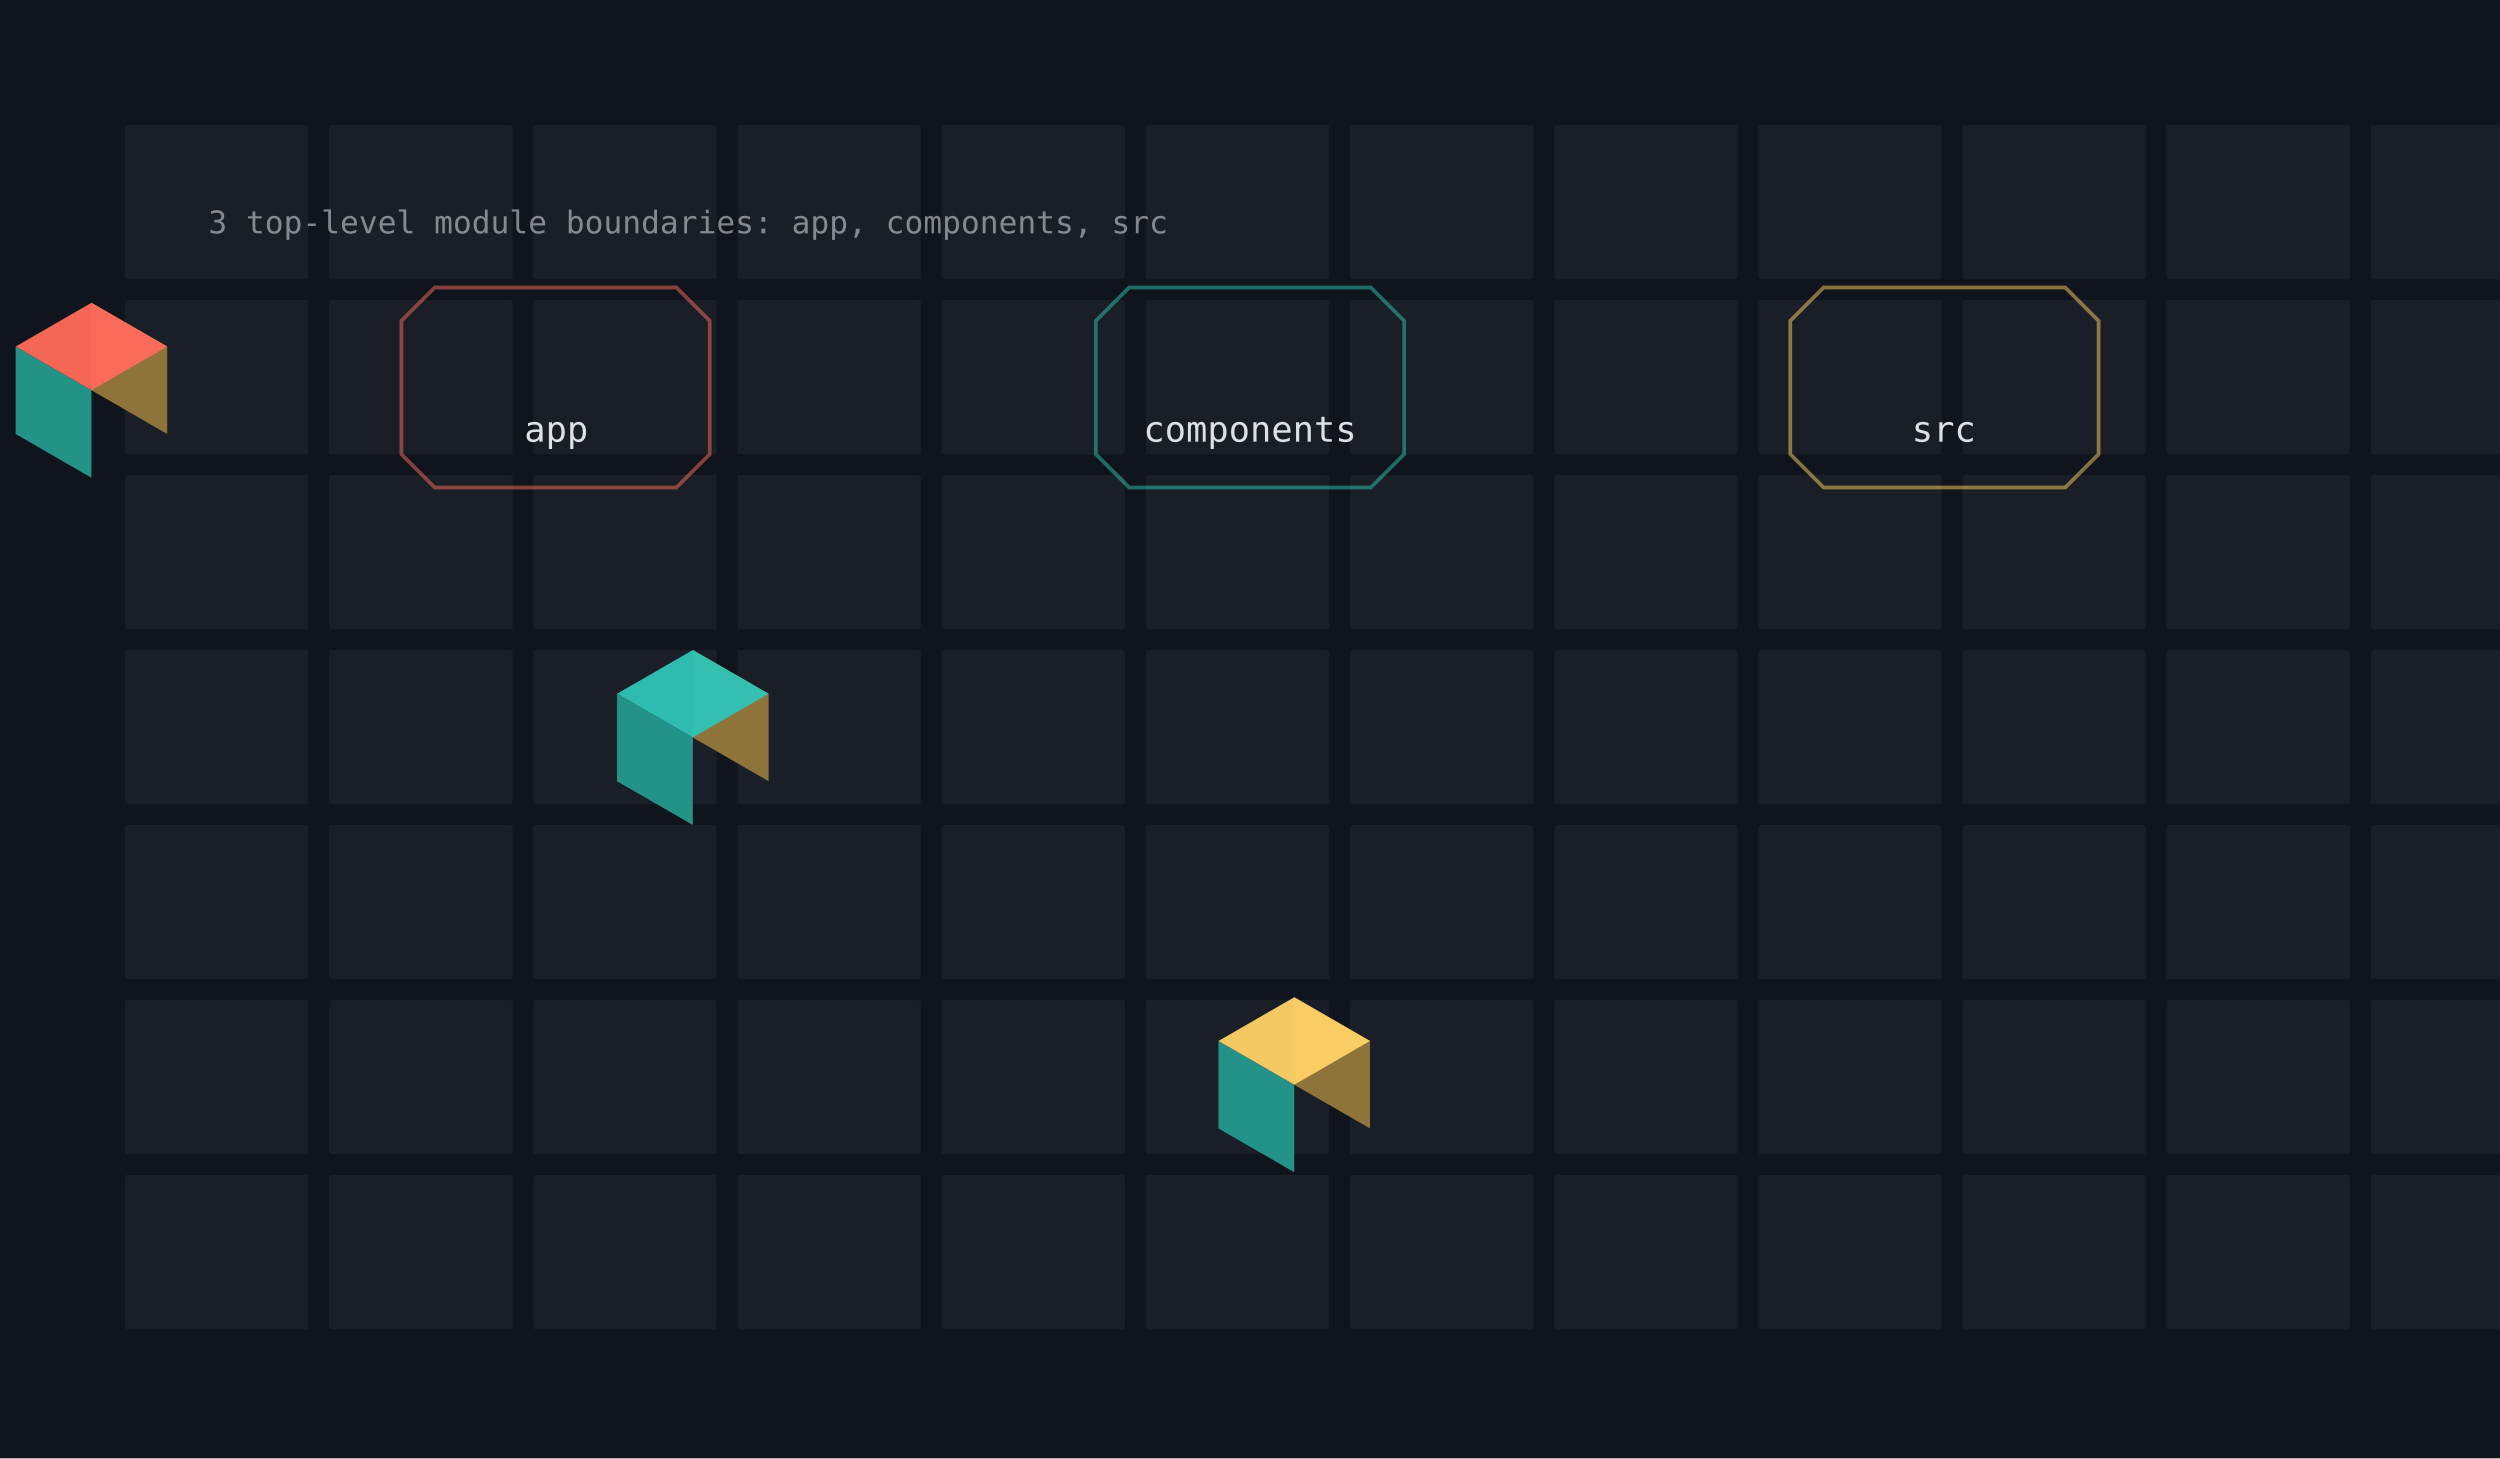
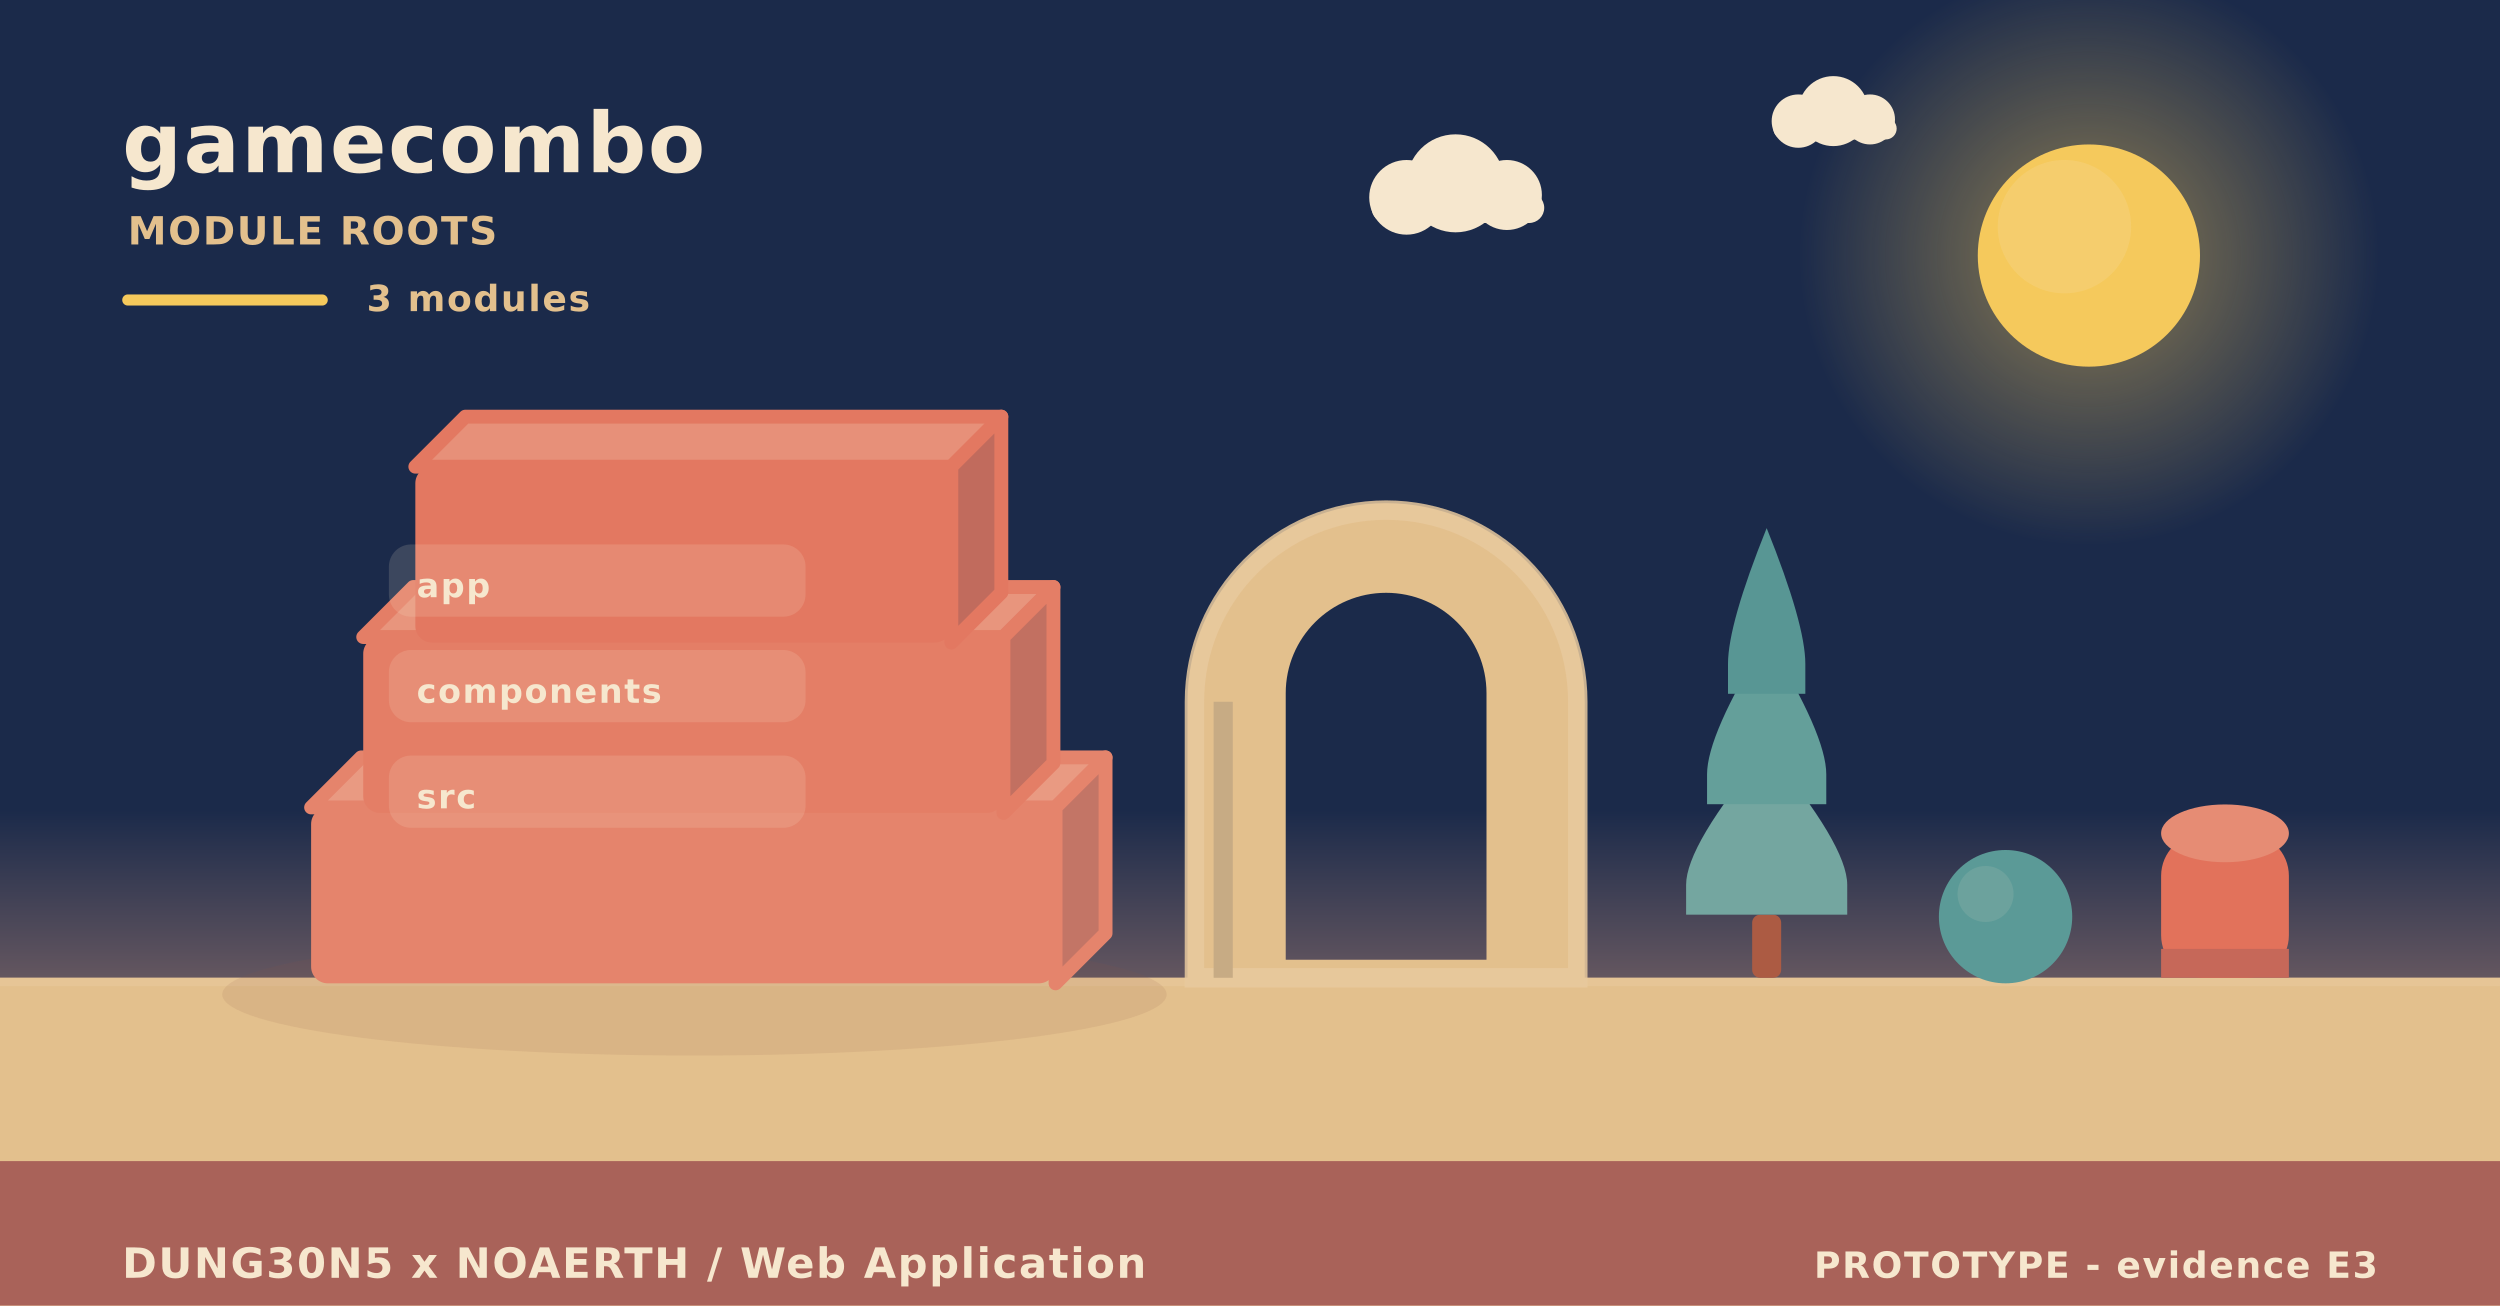
- <svg xmlns="http://www.w3.org/2000/svg" viewBox="0 0 1200 700" width="1200" height="700" role="img" aria-label="gamecombo architecture">
-   <rect width="1200" height="700" fill="#10141c" />
-   <defs>
-     <linearGradient id="ga" x1="0" y1="0" x2="1" y2="1">
-       <stop offset="0%" stop-color="#ff6b5a" />
-       <stop offset="100%" stop-color="#2ec4b6" />
-     </linearGradient>
-   </defs>
-   <rect x="60.00" y="60.00" width="88.00" height="74.00" rx="1.20" fill="#f2f5f9" opacity="0.05" />
-   <rect x="158.00" y="60.00" width="88.00" height="74.00" rx="1.20" fill="#f2f5f9" opacity="0.05" />
-   <rect x="256.00" y="60.00" width="88.00" height="74.00" rx="1.20" fill="#f2f5f9" opacity="0.05" />
-   <rect x="354.00" y="60.00" width="88.00" height="74.00" rx="1.20" fill="#f2f5f9" opacity="0.05" />
-   <rect x="452.00" y="60.00" width="88.00" height="74.00" rx="1.20" fill="#f2f5f9" opacity="0.05" />
-   <rect x="550.00" y="60.00" width="88.00" height="74.00" rx="1.20" fill="#f2f5f9" opacity="0.05" />
-   <rect x="648.00" y="60.00" width="88.00" height="74.00" rx="1.20" fill="#f2f5f9" opacity="0.05" />
-   <rect x="746.00" y="60.00" width="88.00" height="74.00" rx="1.20" fill="#f2f5f9" opacity="0.05" />
-   <rect x="844.00" y="60.00" width="88.00" height="74.00" rx="1.20" fill="#f2f5f9" opacity="0.05" />
-   <rect x="942.00" y="60.00" width="88.00" height="74.00" rx="1.20" fill="#f2f5f9" opacity="0.05" />
-   <rect x="1040.00" y="60.00" width="88.00" height="74.00" rx="1.20" fill="#f2f5f9" opacity="0.05" />
-   <rect x="1138.00" y="60.00" width="88.00" height="74.00" rx="1.20" fill="#f2f5f9" opacity="0.05" />
-   <rect x="60.00" y="144.00" width="88.00" height="74.00" rx="1.20" fill="#f2f5f9" opacity="0.05" />
-   <rect x="158.00" y="144.00" width="88.00" height="74.00" rx="1.20" fill="#f2f5f9" opacity="0.05" />
-   <rect x="256.00" y="144.00" width="88.00" height="74.00" rx="1.20" fill="#f2f5f9" opacity="0.05" />
-   <rect x="354.00" y="144.00" width="88.00" height="74.00" rx="1.20" fill="#f2f5f9" opacity="0.05" />
-   <rect x="452.00" y="144.00" width="88.00" height="74.00" rx="1.20" fill="#f2f5f9" opacity="0.05" />
-   <rect x="550.00" y="144.00" width="88.00" height="74.00" rx="1.20" fill="#f2f5f9" opacity="0.05" />
-   <rect x="648.00" y="144.00" width="88.00" height="74.00" rx="1.20" fill="#f2f5f9" opacity="0.05" />
-   <rect x="746.00" y="144.00" width="88.00" height="74.00" rx="1.20" fill="#f2f5f9" opacity="0.05" />
-   <rect x="844.00" y="144.00" width="88.00" height="74.00" rx="1.20" fill="#f2f5f9" opacity="0.05" />
-   <rect x="942.00" y="144.00" width="88.00" height="74.00" rx="1.20" fill="#f2f5f9" opacity="0.05" />
-   <rect x="1040.00" y="144.00" width="88.00" height="74.00" rx="1.20" fill="#f2f5f9" opacity="0.05" />
-   <rect x="1138.00" y="144.00" width="88.00" height="74.00" rx="1.20" fill="#f2f5f9" opacity="0.05" />
-   <rect x="60.00" y="228.00" width="88.00" height="74.00" rx="1.20" fill="#f2f5f9" opacity="0.05" />
-   <rect x="158.00" y="228.00" width="88.00" height="74.00" rx="1.20" fill="#f2f5f9" opacity="0.05" />
-   <rect x="256.00" y="228.00" width="88.00" height="74.00" rx="1.20" fill="#f2f5f9" opacity="0.05" />
-   <rect x="354.00" y="228.00" width="88.00" height="74.00" rx="1.20" fill="#f2f5f9" opacity="0.05" />
-   <rect x="452.00" y="228.00" width="88.00" height="74.00" rx="1.20" fill="#f2f5f9" opacity="0.05" />
-   <rect x="550.00" y="228.00" width="88.00" height="74.00" rx="1.20" fill="#f2f5f9" opacity="0.05" />
-   <rect x="648.00" y="228.00" width="88.00" height="74.00" rx="1.20" fill="#f2f5f9" opacity="0.05" />
-   <rect x="746.00" y="228.00" width="88.00" height="74.00" rx="1.20" fill="#f2f5f9" opacity="0.05" />
-   <rect x="844.00" y="228.00" width="88.00" height="74.00" rx="1.20" fill="#f2f5f9" opacity="0.05" />
-   <rect x="942.00" y="228.00" width="88.00" height="74.00" rx="1.20" fill="#f2f5f9" opacity="0.05" />
-   <rect x="1040.00" y="228.00" width="88.00" height="74.00" rx="1.20" fill="#f2f5f9" opacity="0.05" />
-   <rect x="1138.00" y="228.00" width="88.00" height="74.00" rx="1.20" fill="#f2f5f9" opacity="0.05" />
-   <rect x="60.00" y="312.00" width="88.00" height="74.00" rx="1.20" fill="#f2f5f9" opacity="0.05" />
-   <rect x="158.00" y="312.00" width="88.00" height="74.00" rx="1.20" fill="#f2f5f9" opacity="0.05" />
-   <rect x="256.00" y="312.00" width="88.00" height="74.00" rx="1.20" fill="#f2f5f9" opacity="0.05" />
-   <rect x="354.00" y="312.00" width="88.00" height="74.00" rx="1.20" fill="#f2f5f9" opacity="0.05" />
-   <rect x="452.00" y="312.00" width="88.00" height="74.00" rx="1.20" fill="#f2f5f9" opacity="0.05" />
-   <rect x="550.00" y="312.00" width="88.00" height="74.00" rx="1.20" fill="#f2f5f9" opacity="0.05" />
-   <rect x="648.00" y="312.00" width="88.00" height="74.00" rx="1.20" fill="#f2f5f9" opacity="0.05" />
-   <rect x="746.00" y="312.00" width="88.00" height="74.00" rx="1.20" fill="#f2f5f9" opacity="0.05" />
-   <rect x="844.00" y="312.00" width="88.00" height="74.00" rx="1.20" fill="#f2f5f9" opacity="0.05" />
-   <rect x="942.00" y="312.00" width="88.00" height="74.00" rx="1.20" fill="#f2f5f9" opacity="0.05" />
-   <rect x="1040.00" y="312.00" width="88.00" height="74.00" rx="1.20" fill="#f2f5f9" opacity="0.05" />
-   <rect x="1138.00" y="312.00" width="88.00" height="74.00" rx="1.20" fill="#f2f5f9" opacity="0.05" />
-   <rect x="60.00" y="396.00" width="88.00" height="74.00" rx="1.20" fill="#f2f5f9" opacity="0.05" />
-   <rect x="158.00" y="396.00" width="88.00" height="74.00" rx="1.20" fill="#f2f5f9" opacity="0.05" />
-   <rect x="256.00" y="396.00" width="88.00" height="74.00" rx="1.20" fill="#f2f5f9" opacity="0.05" />
-   <rect x="354.00" y="396.00" width="88.00" height="74.00" rx="1.20" fill="#f2f5f9" opacity="0.05" />
-   <rect x="452.00" y="396.00" width="88.00" height="74.00" rx="1.20" fill="#f2f5f9" opacity="0.05" />
-   <rect x="550.00" y="396.00" width="88.00" height="74.00" rx="1.20" fill="#f2f5f9" opacity="0.05" />
-   <rect x="648.00" y="396.00" width="88.00" height="74.00" rx="1.20" fill="#f2f5f9" opacity="0.05" />
-   <rect x="746.00" y="396.00" width="88.00" height="74.00" rx="1.20" fill="#f2f5f9" opacity="0.05" />
-   <rect x="844.00" y="396.00" width="88.00" height="74.00" rx="1.20" fill="#f2f5f9" opacity="0.05" />
-   <rect x="942.00" y="396.00" width="88.00" height="74.00" rx="1.20" fill="#f2f5f9" opacity="0.05" />
-   <rect x="1040.00" y="396.00" width="88.00" height="74.00" rx="1.20" fill="#f2f5f9" opacity="0.05" />
-   <rect x="1138.00" y="396.00" width="88.00" height="74.00" rx="1.20" fill="#f2f5f9" opacity="0.05" />
-   <rect x="60.00" y="480.00" width="88.00" height="74.00" rx="1.20" fill="#f2f5f9" opacity="0.05" />
-   <rect x="158.00" y="480.00" width="88.00" height="74.00" rx="1.20" fill="#f2f5f9" opacity="0.05" />
-   <rect x="256.00" y="480.00" width="88.00" height="74.00" rx="1.20" fill="#f2f5f9" opacity="0.05" />
-   <rect x="354.00" y="480.00" width="88.00" height="74.00" rx="1.20" fill="#f2f5f9" opacity="0.05" />
-   <rect x="452.00" y="480.00" width="88.00" height="74.00" rx="1.20" fill="#f2f5f9" opacity="0.05" />
-   <rect x="550.00" y="480.00" width="88.00" height="74.00" rx="1.20" fill="#f2f5f9" opacity="0.05" />
-   <rect x="648.00" y="480.00" width="88.00" height="74.00" rx="1.20" fill="#f2f5f9" opacity="0.05" />
-   <rect x="746.00" y="480.00" width="88.00" height="74.00" rx="1.20" fill="#f2f5f9" opacity="0.05" />
-   <rect x="844.00" y="480.00" width="88.00" height="74.00" rx="1.20" fill="#f2f5f9" opacity="0.05" />
-   <rect x="942.00" y="480.00" width="88.00" height="74.00" rx="1.20" fill="#f2f5f9" opacity="0.05" />
-   <rect x="1040.00" y="480.00" width="88.00" height="74.00" rx="1.20" fill="#f2f5f9" opacity="0.05" />
-   <rect x="1138.00" y="480.00" width="88.00" height="74.00" rx="1.20" fill="#f2f5f9" opacity="0.05" />
-   <rect x="60.00" y="564.00" width="88.00" height="74.00" rx="1.20" fill="#f2f5f9" opacity="0.05" />
-   <rect x="158.00" y="564.00" width="88.00" height="74.00" rx="1.20" fill="#f2f5f9" opacity="0.05" />
-   <rect x="256.00" y="564.00" width="88.00" height="74.00" rx="1.20" fill="#f2f5f9" opacity="0.05" />
-   <rect x="354.00" y="564.00" width="88.00" height="74.00" rx="1.20" fill="#f2f5f9" opacity="0.05" />
-   <rect x="452.00" y="564.00" width="88.00" height="74.00" rx="1.20" fill="#f2f5f9" opacity="0.05" />
-   <rect x="550.00" y="564.00" width="88.00" height="74.00" rx="1.20" fill="#f2f5f9" opacity="0.05" />
-   <rect x="648.00" y="564.00" width="88.00" height="74.00" rx="1.20" fill="#f2f5f9" opacity="0.05" />
-   <rect x="746.00" y="564.00" width="88.00" height="74.00" rx="1.20" fill="#f2f5f9" opacity="0.05" />
-   <rect x="844.00" y="564.00" width="88.00" height="74.00" rx="1.20" fill="#f2f5f9" opacity="0.05" />
-   <rect x="942.00" y="564.00" width="88.00" height="74.00" rx="1.20" fill="#f2f5f9" opacity="0.05" />
-   <rect x="1040.00" y="564.00" width="88.00" height="74.00" rx="1.20" fill="#f2f5f9" opacity="0.05" />
-   <rect x="1138.00" y="564.00" width="88.00" height="74.00" rx="1.20" fill="#f2f5f9" opacity="0.05" />
-   <path d="M208.67,138.00 H324.67 L340.67,154.00 V218.00 L324.67,234.00 H208.67 L192.67,218.00 V154.00 Z" fill="none" stroke="rgba(255,107,90,0.550)" stroke-width="1.80" opacity="0.90" />
-   <polygon points="43.88,187.33 80.25,208.33 80.25,166.33 43.88,145.33" fill="#94793b" opacity="0.95" />
-   <polygon points="7.51,208.33 43.88,229.33 43.88,187.33 7.51,166.33" fill="#24998e" opacity="0.95" />
-   <polygon points="43.88,145.33 80.25,166.33 43.88,187.33 7.51,166.33" fill="#ff6b5a" opacity="0.95" />
-   <text x="267" y="212" font-family="ui-monospace,Menlo,monospace" font-size="17" fill="rgba(242,245,249,0.900)" text-anchor="middle">app</text>
-   <path d="M542.00,138.00 H658.00 L674.00,154.00 V218.00 L658.00,234.00 H542.00 L526.00,218.00 V154.00 Z" fill="none" stroke="rgba(46,196,182,0.550)" stroke-width="1.80" opacity="0.90" />
-   <polygon points="332.55,354.00 368.93,375.00 368.93,333.00 332.55,312.00" fill="#94793b" opacity="0.95" />
-   <polygon points="296.18,375.00 332.55,396.00 332.55,354.00 296.18,333.00" fill="#24998e" opacity="0.95" />
-   <polygon points="332.55,312.00 368.93,333.00 332.55,354.00 296.18,333.00" fill="#2ec4b6" opacity="0.95" />
-   <text x="600" y="212" font-family="ui-monospace,Menlo,monospace" font-size="17" fill="rgba(242,245,249,0.900)" text-anchor="middle">components</text>
-   <path d="M875.33,138.00 H991.33 L1007.33,154.00 V218.00 L991.33,234.00 H875.33 L859.33,218.00 V154.00 Z" fill="none" stroke="rgba(255,209,102,0.550)" stroke-width="1.80" opacity="0.90" />
-   <polygon points="621.23,520.67 657.60,541.67 657.60,499.67 621.23,478.67" fill="#94793b" opacity="0.95" />
-   <polygon points="584.86,541.67 621.23,562.67 621.23,520.67 584.86,499.67" fill="#24998e" opacity="0.95" />
-   <polygon points="621.23,478.67 657.60,499.67 621.23,520.67 584.86,499.67" fill="#ffd166" opacity="0.95" />
-   <text x="933" y="212" font-family="ui-monospace,Menlo,monospace" font-size="17" fill="rgba(242,245,249,0.900)" text-anchor="middle">src</text>
-   <text x="100" y="112" font-family="ui-monospace,Menlo,monospace" font-size="15" fill="rgba(242,245,249,0.500)">3 top-level module boundaries: app, components, src</text>
+ <svg xmlns="http://www.w3.org/2000/svg" width="900" height="470" viewBox="0 0 900 470" role="img" aria-label="gamecombo - how it is built">
+   <linearGradient id="skya" x1="0" y1="0" x2="0" y2="1">
+     <stop offset="0" stop-color="#1b2a4a" />
+     <stop offset="0.62" stop-color="#1b2a4a" />
+     <stop offset="1" stop-color="#f3ad8a" />
+   </linearGradient>
+   <rect width="900" height="470" fill="url(#skya)" />
+   <radialGradient id="suna">
+     <stop offset="0.35" stop-color="#f5c95c" stop-opacity="0.34" />
+     <stop offset="1" stop-color="#f5c95c" stop-opacity="0" />
+   </radialGradient>
+   <circle cx="752" cy="92" r="104" fill="url(#suna)" />
+   <circle cx="752" cy="92" r="40" fill="#f5c95c" />
+   <circle cx="743.2" cy="81.6" r="24" fill="#f5d27e" opacity="0.5" />
+   <g>
+     <circle cx="524" cy="66" r="17.64" fill="#f6e7ce" />
+     <circle cx="506.36" cy="71.04" r="13.44" fill="#f6e7ce" />
+     <circle cx="542.48" cy="70.2" r="12.6" fill="#f6e7ce" />
+     <rect x="493.76" y="69.36" width="62.16" height="10.92" rx="5.46" fill="#f6e7ce" />
+   </g>
+   <g>
+     <circle cx="660" cy="40" r="12.6" fill="#f6e7ce" />
+     <circle cx="647.4" cy="43.6" r="9.6" fill="#f6e7ce" />
+     <circle cx="673.2" cy="43" r="9" fill="#f6e7ce" />
+     <rect x="638.4" y="42.4" width="44.4" height="7.8" rx="3.9" fill="#f6e7ce" />
+   </g>
+   <rect x="0" y="352" width="900" height="118" fill="#e3c08d" />
+   <rect x="0" y="352" width="900" height="3" fill="#e6c596" />
+   <text x="44" y="62" font-family="Verdana,DejaVu Sans,sans-serif" font-size="30" font-weight="700" letter-spacing="0.6" fill="#f6e7ce" text-anchor="start">gamecombo</text>
+   <text x="46" y="88" font-family="Verdana,DejaVu Sans,sans-serif" font-size="14" font-weight="700" letter-spacing="0.6" fill="#e3c08d" text-anchor="start">MODULE ROOTS</text>
+   <rect x="44" y="106" width="74" height="4" rx="2" fill="#f5c95c" />
+   <text x="132" y="112" font-family="Verdana,DejaVu Sans,sans-serif" font-size="13" font-weight="700" letter-spacing="0.6" fill="#e3c08d" text-anchor="start">3 modules</text>
+   <ellipse cx="250" cy="358" rx="170" ry="22" fill="rgba(138,90,68,0.11)" />
+   <path d="M112,290.67 L380,290.67 L398,272.67 L130,272.67 Z" fill="#e99a82" stroke="#e5846c" stroke-width="5" stroke-linejoin="round" />
+   <path d="M380,290.67 L398,272.67 L398,336 L380,354 Z" fill="#c37566" stroke="#e5846c" stroke-width="5" stroke-linejoin="round" />
+   <rect x="112" y="290.67" width="268" height="63.33" rx="6" fill="#e5846c" />
+   <path d="M130.76,229.33 L361.24,229.33 L379.24,211.33 L148.76,211.33 Z" fill="#e8957d" stroke="#e47e66" stroke-width="5" stroke-linejoin="round" />
+   <path d="M361.24,229.33 L379.24,211.33 L379.24,274.67 L361.24,292.67 Z" fill="#c27061" stroke="#e47e66" stroke-width="5" stroke-linejoin="round" />
+   <rect x="130.76" y="229.33" width="230.48" height="63.33" rx="6" fill="#e47e66" />
+   <path d="M149.52,168 L342.48,168 L360.48,150 L167.52,150 Z" fill="#e79079" stroke="#e37861" stroke-width="5" stroke-linejoin="round" />
+   <path d="M342.48,168 L360.48,150 L360.48,213.33 L342.48,231.33 Z" fill="#c16b5d" stroke="#e37861" stroke-width="5" stroke-linejoin="round" />
+   <rect x="149.52" y="168" width="192.96" height="63.33" rx="6" fill="#e37861" />
+   <rect x="140" y="196" width="150" height="26" rx="8" fill="rgba(246,231,206,0.16)" opacity="0.94" />
+   <text x="150" y="215" font-family="Verdana,DejaVu Sans,sans-serif" font-size="12" font-weight="700" letter-spacing="0.6" fill="#f6e7ce" text-anchor="start">app</text>
+   <rect x="140" y="234" width="150" height="26" rx="8" fill="rgba(246,231,206,0.16)" opacity="0.94" />
+   <text x="150" y="253" font-family="Verdana,DejaVu Sans,sans-serif" font-size="12" font-weight="700" letter-spacing="0.6" fill="#f6e7ce" text-anchor="start">components</text>
+   <rect x="140" y="272" width="150" height="26" rx="8" fill="rgba(246,231,206,0.16)" opacity="0.94" />
+   <text x="150" y="291" font-family="Verdana,DejaVu Sans,sans-serif" font-size="12" font-weight="700" letter-spacing="0.6" fill="#f6e7ce" text-anchor="start">src</text>
+   <path d="M430,352 L430,252.64 A69,69 0 0 1 568,252.64 L568,352 Z M460.36,348 L460.36,249.55 A38.64,38.64 0 0 1 537.64,249.55 L537.64,348 Z" fill="#e3c08d" fill-rule="evenodd" stroke="#e3c08d" stroke-width="5" stroke-linejoin="round" />
+   <path d="M430,352 L430,252.64 A69,69 0 0 1 568,252.64 L568,352 Z" fill="none" stroke="#e8c99d" stroke-width="7" stroke-linecap="round" opacity="0.85" />
+   <rect x="436.9" y="252.64" width="6.9" height="99.36" fill="#c7ab84" />
+   <rect x="630.78" y="329.28" width="10.44" height="22.72" rx="2.9" fill="#ac5b43" />
+   <path d="M636,269.64 Q607,304.23 607,318.54 Q607,329.28 607,329.28 L665,329.28 Q665,329.28 665,318.54 Q665,304.23 636,269.64 Z" fill="#74a6a0" />
+   <path d="M636,229.88 Q614.54,264.47 614.54,278.78 Q614.54,289.52 614.54,289.52 L657.46,289.52 Q657.46,289.52 657.46,278.78 Q657.46,264.47 636,229.88 Z" fill="#649f9a" />
+   <path d="M636,190.12 Q622.08,224.71 622.08,239.02 Q622.08,249.76 622.08,249.76 L649.92,249.76 Q649.92,249.76 649.92,239.02 Q649.92,224.71 636,190.12 Z" fill="#589694" />
+   <circle cx="722" cy="330" r="24" fill="#5b9a97" />
+   <circle cx="714.8" cy="321.84" r="10.08" fill="#7aa9a2" opacity="0.55" />
+   <rect x="778" y="300" width="46" height="52" rx="15.33" fill="#e2725b" />
+   <ellipse cx="801" cy="300" rx="23" ry="10.4" fill="#e68c74" />
+   <rect x="778" y="341.6" width="46" height="10.4" fill="#c66859" />
+   <rect x="0" y="418" width="900" height="52" rx="0" fill="#a65c56" opacity="0.94" />
+   <text x="44" y="460" font-family="Verdana,DejaVu Sans,sans-serif" font-size="15" font-weight="700" letter-spacing="0.6" fill="#f6e7ce" text-anchor="start">DUNG30N5 x NOAERTH  /  Web Application</text>
+   <text x="856" y="460" font-family="Verdana,DejaVu Sans,sans-serif" font-size="13" font-weight="700" letter-spacing="0.6" fill="#f6e7ce" text-anchor="end">PROTOTYPE  -  evidence E3</text>
</svg>
